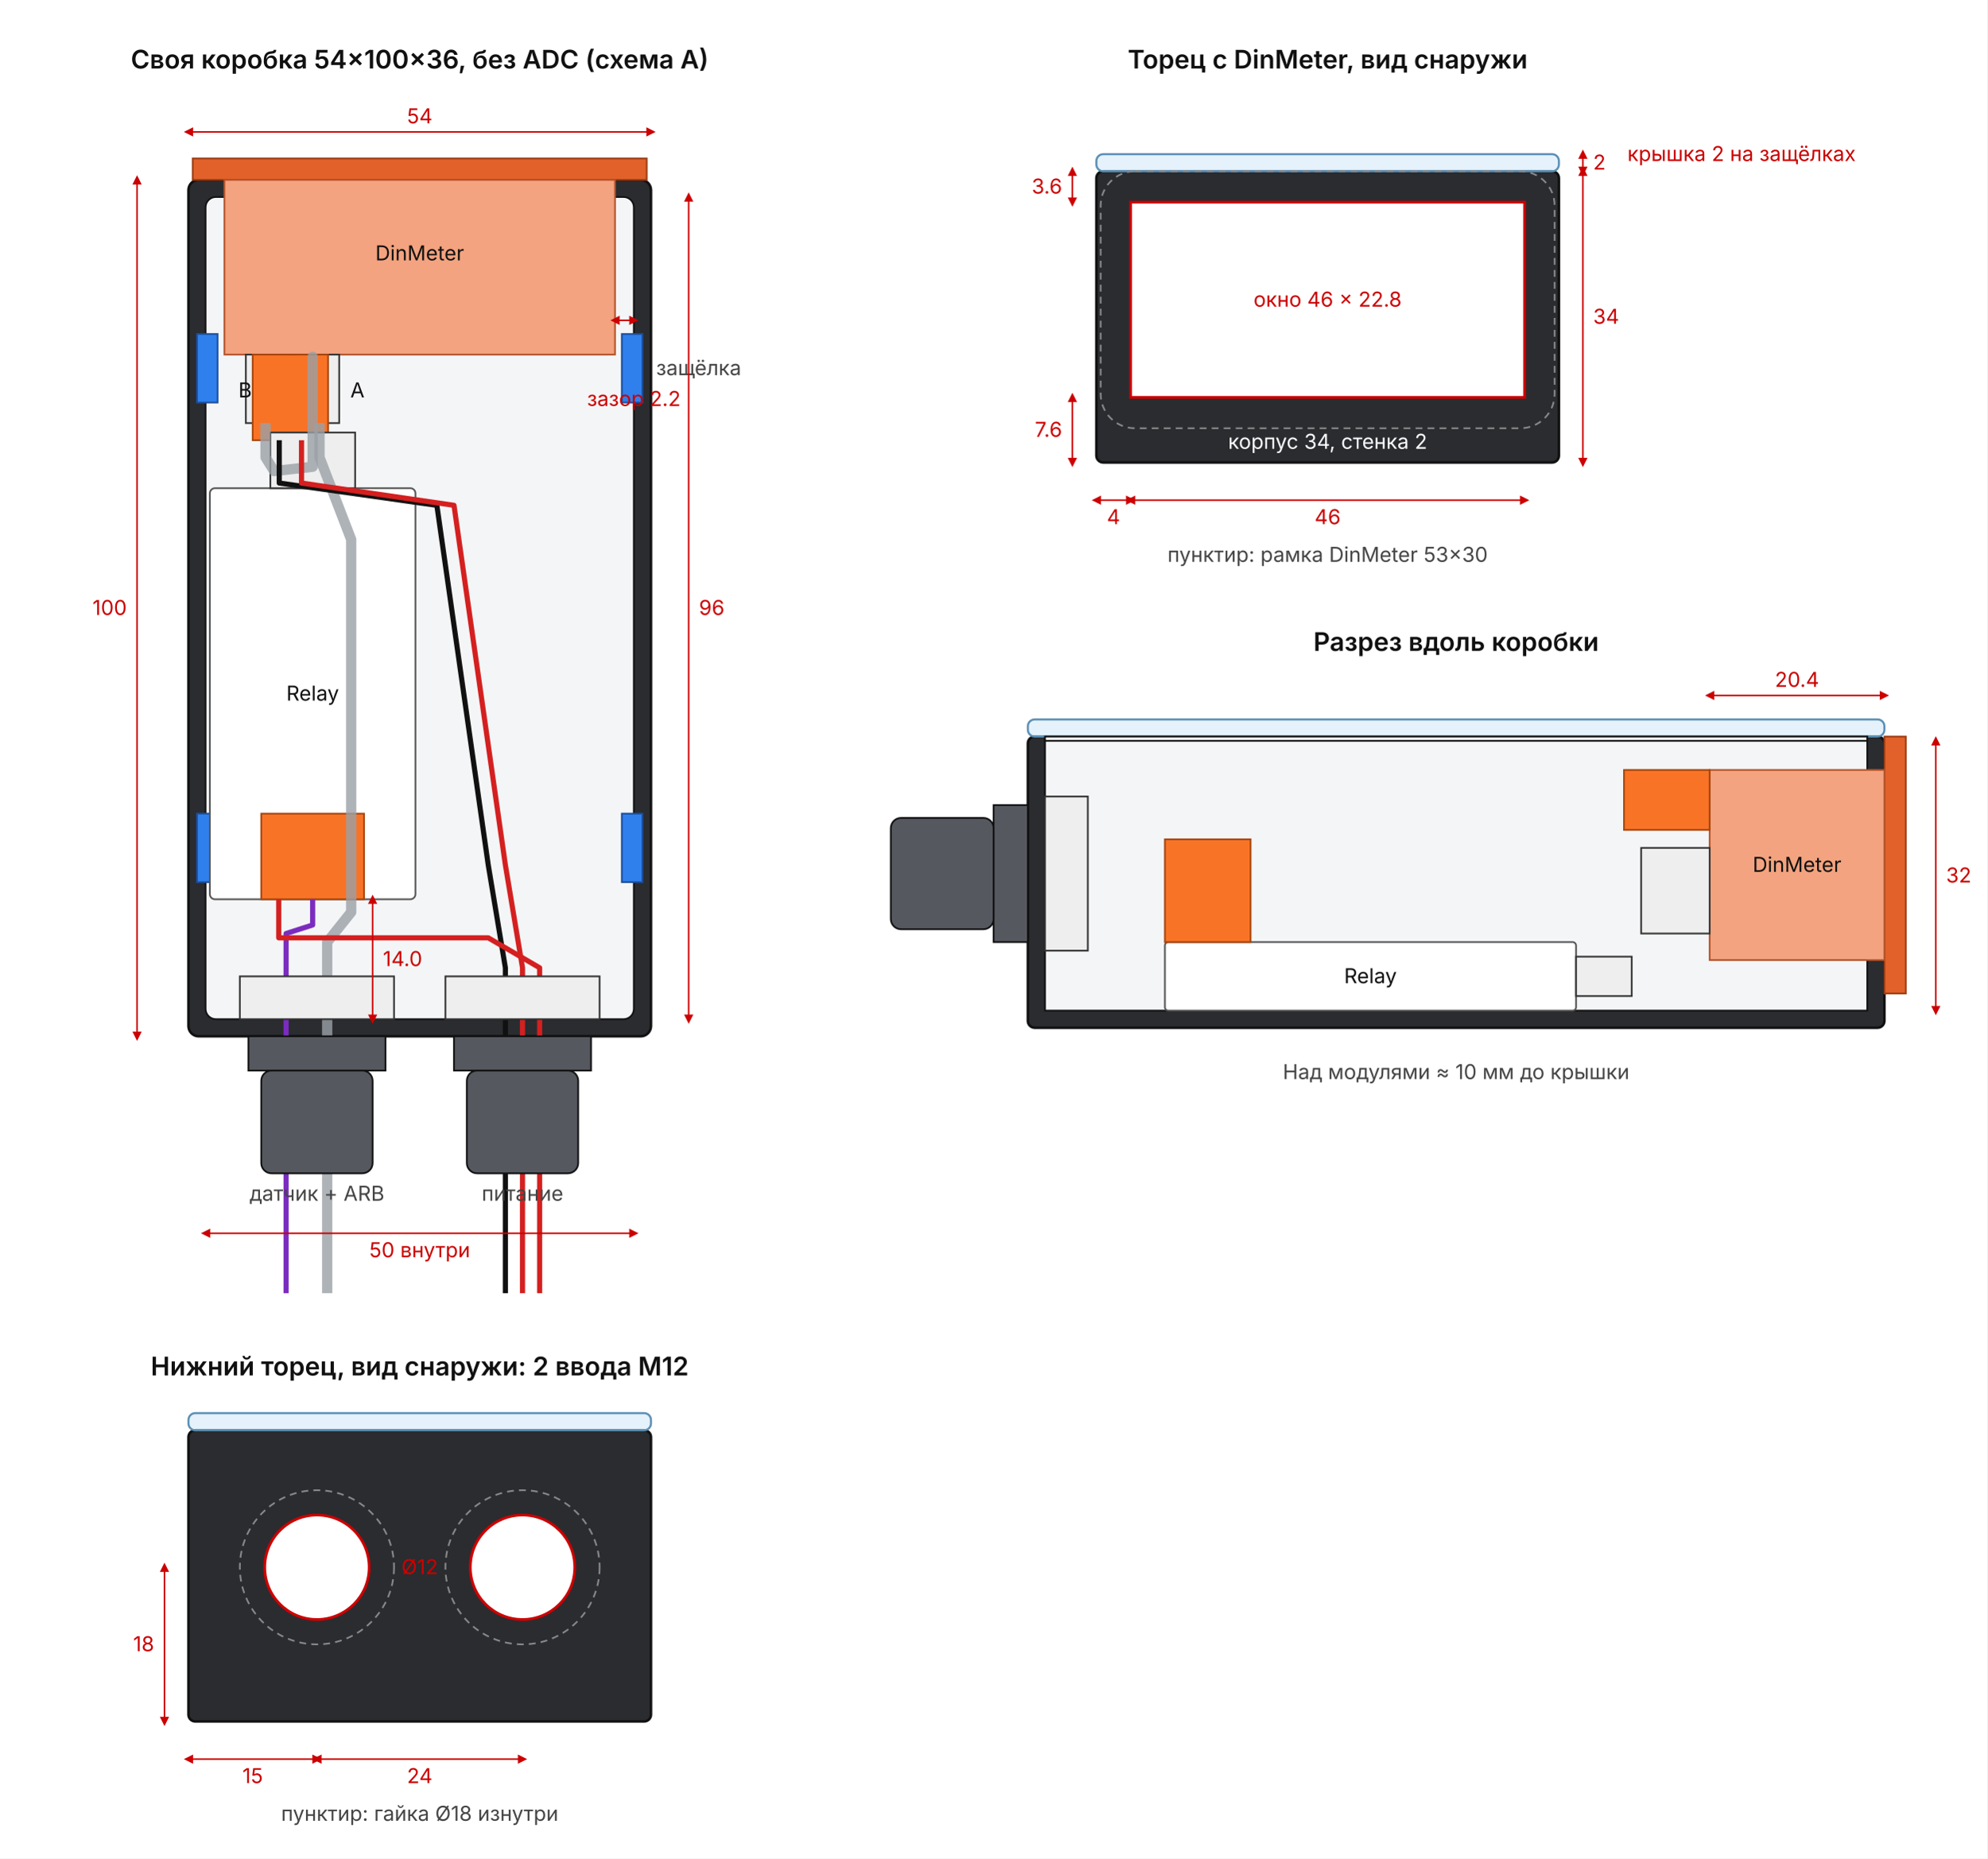
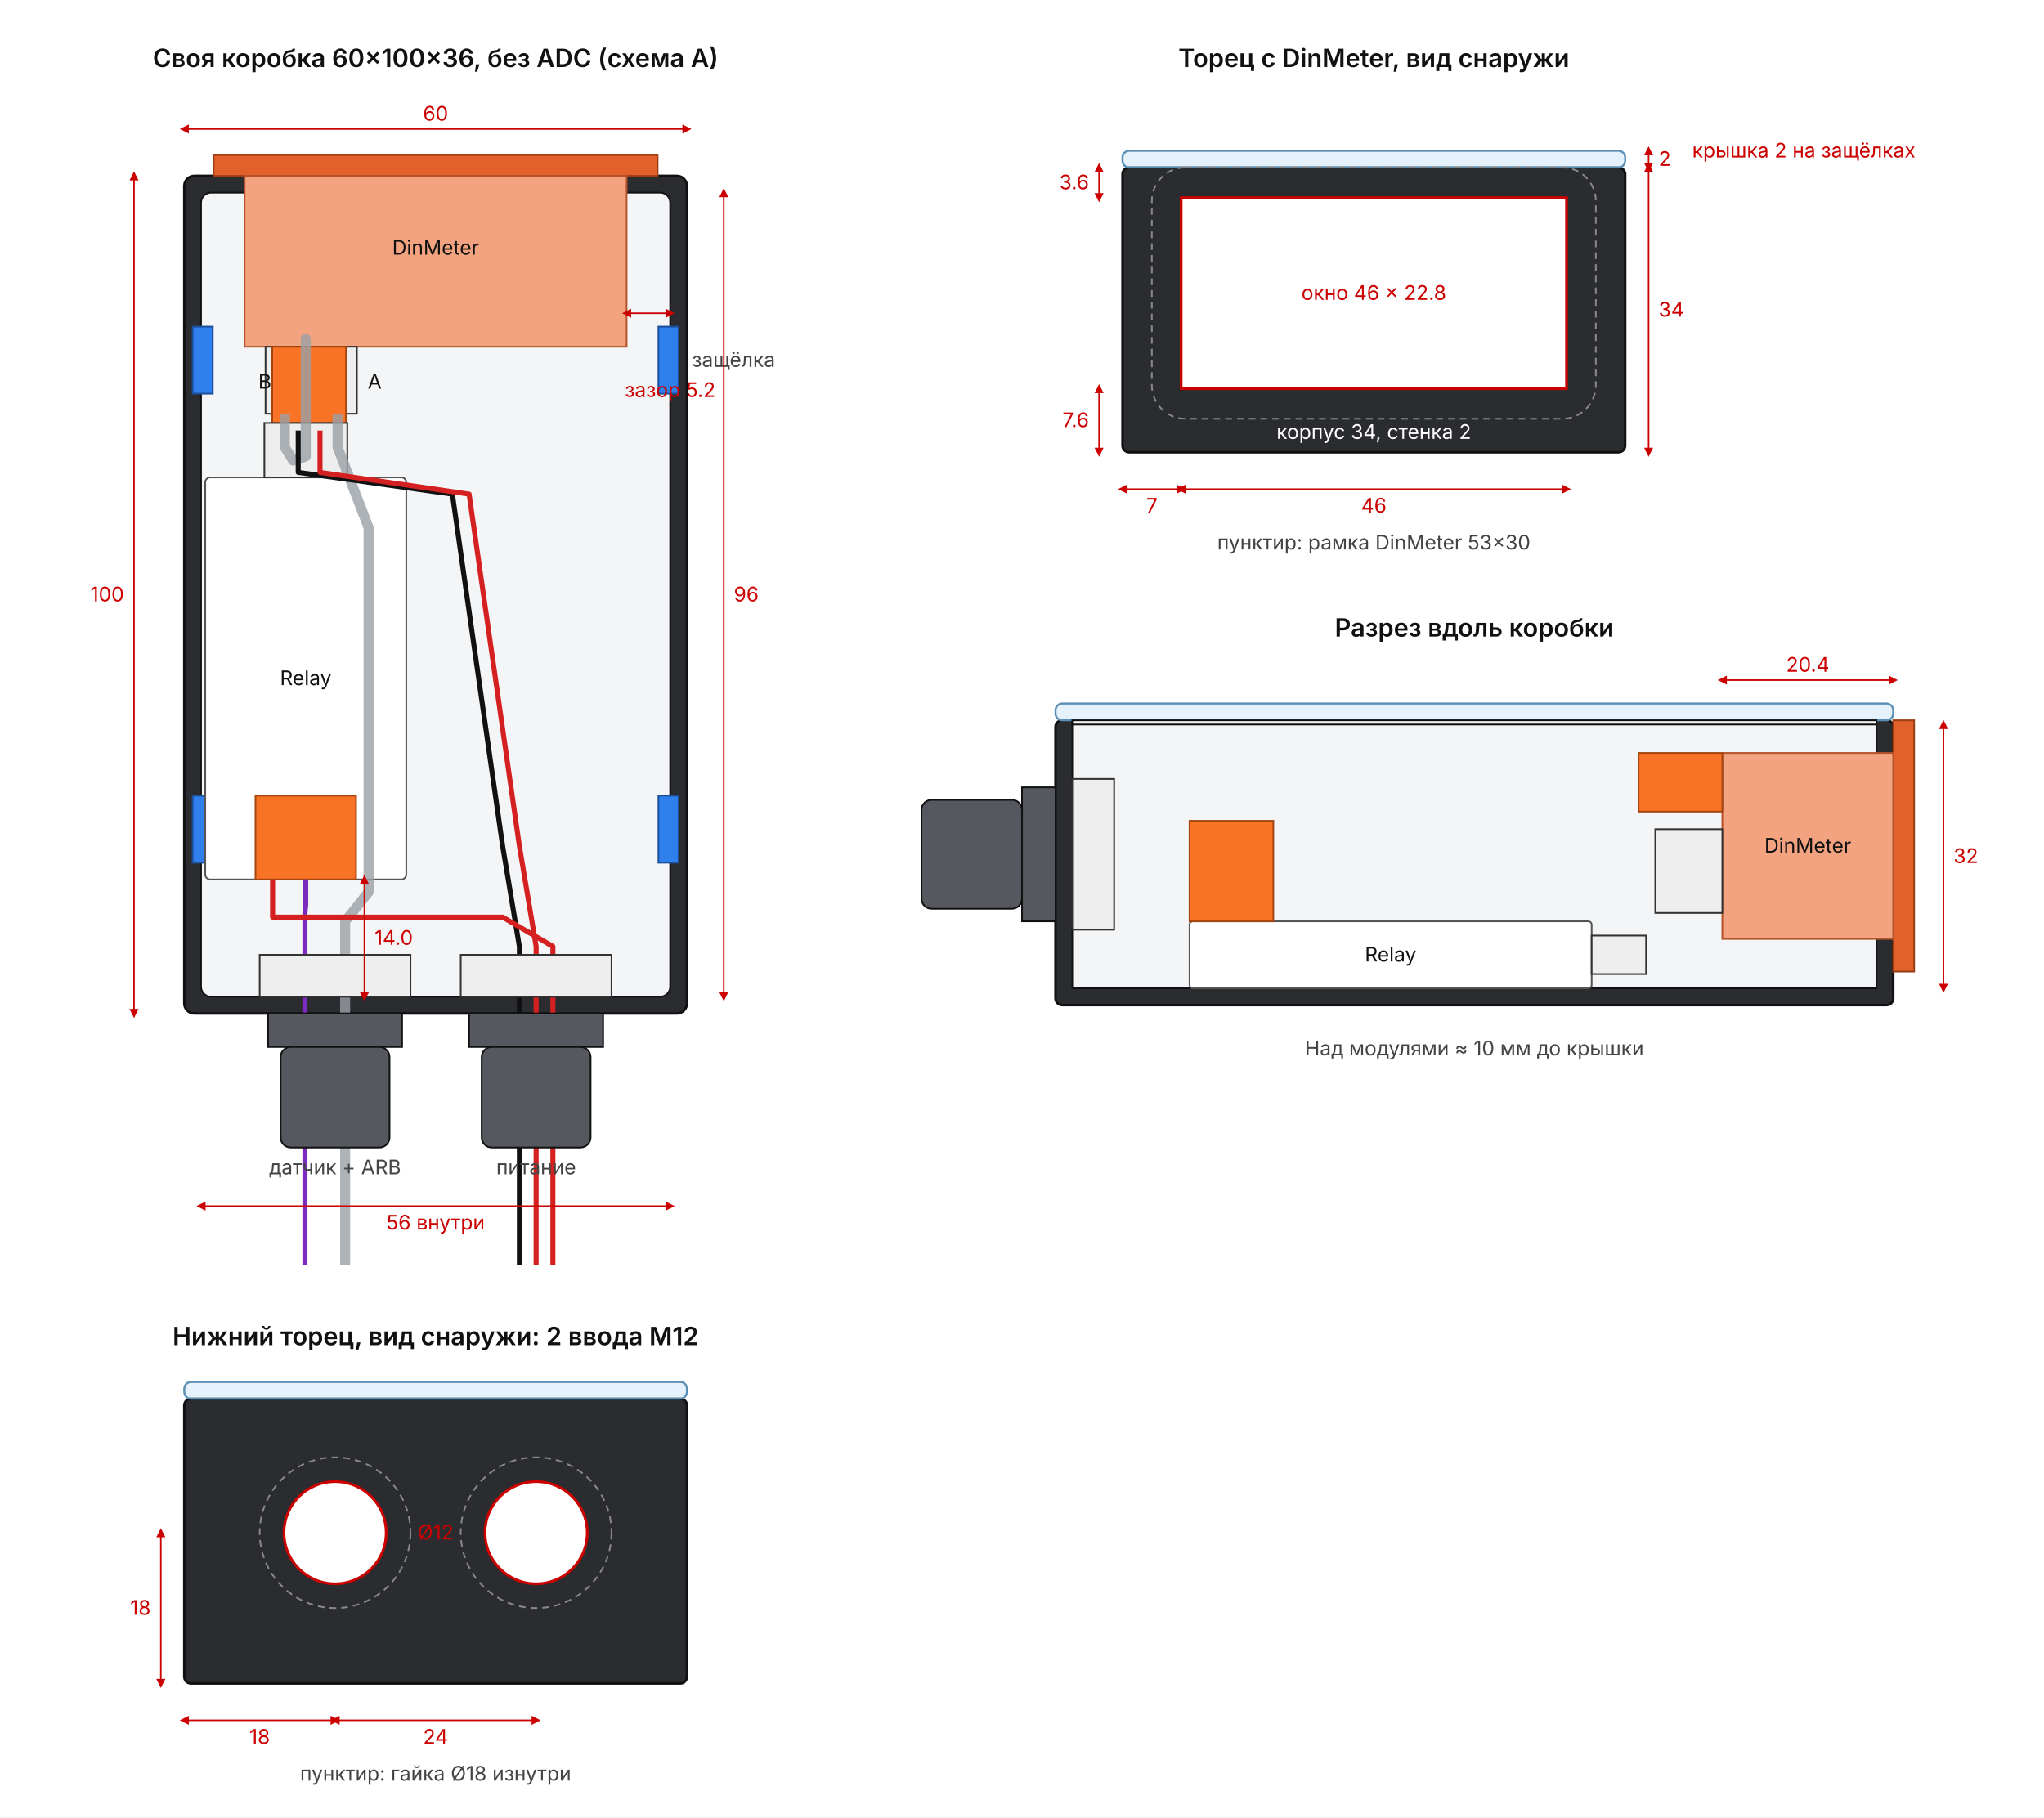
- <svg xmlns="http://www.w3.org/2000/svg" viewBox="0 0 1160 1085" width="1160" height="1085">
+ <svg xmlns="http://www.w3.org/2000/svg" viewBox="0 0 1220 1085" width="1220" height="1085">
  <style>
svg{font-family:Inter,system-ui,sans-serif;font-size:13px}
.part{fill:#2a2c30;stroke:#111;stroke-width:1.5}
.inner{fill:#f4f5f6;stroke:#111;stroke-width:1}
.lid{fill:#cfe7f7;fill-opacity:.55;stroke:#5a8fb5;stroke-width:1.2}
.din{fill:#f3a37f;stroke:#b4532a;stroke-width:1}
.bezel{fill:#e2612a;stroke:#9c3c12;stroke-width:1}
.mod{fill:#fff;stroke:#555;stroke-width:1}
.term{fill:#f97326;stroke:#a6460e;stroke-width:1}
.plug{fill:#eee;stroke:#333;stroke-width:1}
.post{fill:#55585e;stroke:#111;stroke-width:1}
.ins{fill:#c9a04a;stroke:#7a5a18;stroke-width:.8}
.pcb{fill:none;stroke:#888;stroke-width:1;stroke-dasharray:3 2}
.snap{fill:#2f80ed;stroke:#1b4f9c;stroke-width:1}
.cut{fill:#ffb3b3;stroke:#c00;stroke-width:1;stroke-dasharray:3 2}
.hid{fill:none;stroke:#888;stroke-width:1;stroke-dasharray:4 3}
.win{fill:#fff;stroke:#c00;stroke-width:1.6}
.dim{stroke:#c00;stroke-width:.9;fill:none}
.dt{fill:#c00;font-size:12px}
.lab{fill:#111;font-size:12px}
.labw{fill:#fff;font-size:12px}
.ttl{fill:#111;font-size:15px;font-weight:600}
.note{fill:#444;font-size:12px}
</style>
  <defs>
    <marker id="a" viewBox="0 0 10 10" refX="5" refY="5" markerWidth="6" markerHeight="6" orient="auto-start-reverse">
      <path d="M0 0 L10 5 L0 10 z" fill="#c00" />
    </marker>
  </defs>
  <rect width="100%" height="100%" fill="#fff" />
-   <text x="245.0" y="40.0" class="ttl" text-anchor="middle">Своя коробка 54×100×36, без ADC (схема A)</text>
-   <rect x="110.0" y="105.0" width="270.0" height="500.0" rx="6.0" class="part" />
-   <rect x="120.0" y="115.0" width="250.0" height="480.0" rx="6" class="inner" />
+   <text x="260.0" y="40.0" class="ttl" text-anchor="middle">Своя коробка 60×100×36, без ADC (схема A)</text>
+   <rect x="110.0" y="105.0" width="300.0" height="500.0" rx="6.0" class="part" />
+   <rect x="120.0" y="115.0" width="280.0" height="480.0" rx="6" class="inner" />
  <rect x="115.0" y="475.0" width="12.0" height="40.0" rx="0" class="snap" />
  <rect x="115.0" y="195.0" width="12.0" height="40.0" rx="0" class="snap" />
-   <rect x="363.0" y="475.0" width="12.0" height="40.0" rx="0" class="snap" />
-   <rect x="363.0" y="195.0" width="12.0" height="40.0" rx="0" class="snap" />
-   <text x="383.0" y="219.0" class="note" text-anchor="start">защёлка</text>
-   <rect x="112.5" y="92.5" width="265.0" height="12.5" rx="0" class="bezel" />
-   <rect x="131.0" y="105.0" width="228.0" height="102.0" rx="0" class="din" />
-   <text x="245.0" y="152.0" class="lab" text-anchor="middle">DinMeter</text>
-   <rect x="175.0" y="207.0" width="23.0" height="40.0" rx="0" class="plug" />
-   <rect x="143.5" y="207.0" width="23.0" height="40.0" rx="0" class="plug" />
-   <rect x="147.5" y="207.0" width="44.0" height="50.0" rx="0" class="term" />
-   <text x="204.5" y="232.0" class="lab" text-anchor="start">A</text>
-   <text x="147.0" y="232.0" class="lab" text-anchor="end">B</text>
+   <rect x="393.0" y="475.0" width="12.0" height="40.0" rx="0" class="snap" />
+   <rect x="393.0" y="195.0" width="12.0" height="40.0" rx="0" class="snap" />
+   <text x="413.0" y="219.0" class="note" text-anchor="start">защёлка</text>
+   <rect x="127.5" y="92.5" width="265.0" height="12.5" rx="0" class="bezel" />
+   <rect x="146.0" y="105.0" width="228.0" height="102.0" rx="0" class="din" />
+   <text x="260.0" y="152.0" class="lab" text-anchor="middle">DinMeter</text>
+   <rect x="190.0" y="207.0" width="23.0" height="40.0" rx="0" class="plug" />
+   <rect x="158.5" y="207.0" width="23.0" height="40.0" rx="0" class="plug" />
+   <rect x="162.5" y="207.0" width="44.0" height="50.0" rx="0" class="term" />
+   <text x="219.5" y="232.0" class="lab" text-anchor="start">A</text>
+   <text x="162.0" y="232.0" class="lab" text-anchor="end">B</text>
  <rect x="122.5" y="285.0" width="120.0" height="240.0" rx="3" class="mod" />
  <rect x="157.8" y="252.5" width="49.5" height="32.5" rx="0" class="plug" />
  <rect x="152.5" y="475.0" width="60.0" height="50.0" rx="0" class="term" />
  <text x="182.5" y="409.0" class="lab" text-anchor="middle">Relay</text>
-   <polyline fill="none" stroke="#9aa0a6" stroke-width="6" stroke-linejoin="round" stroke-opacity=".8" points="155.0,247.0 155.0,267.0 160.0,275.0 182.5,272.5 182.5,218.3 182.5,208.3 182.5,232.5 182.5,252.5" />
-   <polyline fill="none" stroke="#9aa0a6" stroke-width="6" stroke-linejoin="round" stroke-opacity=".8" points="186.5,247.0 186.5,267.0 205.0,315.0 205.0,532.5 191.0,550.0 191.0,565.0 191.0,755.0" />
-   <polyline fill="none" stroke="#7b2cbf" stroke-width="3" stroke-linejoin="round" points="182.5,525.0 182.5,540.0 167.0,545.0 167.0,565.0 167.0,755.0" />
-   <polyline fill="none" stroke="#111" stroke-width="3" stroke-linejoin="round" points="295.0,755.0 295.0,565.0 285.0,505.0 255.0,295.0 163.0,282.0 163.0,257.0" />
-   <polyline fill="none" stroke="#d42020" stroke-width="3" stroke-linejoin="round" points="305.0,755.0 305.0,565.0 295.0,505.0 265.0,295.0 176.0,282.0 176.0,257.0" />
-   <polyline fill="none" stroke="#d42020" stroke-width="3" stroke-linejoin="round" points="315.0,755.0 315.0,565.0 285.0,547.5 162.7,547.5 162.7,540.0 162.7,525.0" />
-   <rect x="140.0" y="570.0" width="90.0" height="25.0" rx="0" class="plug" />
-   <rect x="145.0" y="605.0" width="80.0" height="20.0" rx="0" class="post" />
-   <rect x="152.5" y="625.0" width="65.0" height="60.0" rx="6" class="post" />
-   <rect x="260.0" y="570.0" width="90.0" height="25.0" rx="0" class="plug" />
-   <rect x="265.0" y="605.0" width="80.0" height="20.0" rx="0" class="post" />
-   <rect x="272.5" y="625.0" width="65.0" height="60.0" rx="6" class="post" />
-   <text x="305.0" y="701.0" class="note" text-anchor="middle">питание</text>
-   <text x="185.0" y="701.0" class="note" text-anchor="middle">датчик + ARB</text>
-   <line x1="110.0" y1="77.0" x2="380.0" y2="77.0" class="dim" marker-start="url(#a)" marker-end="url(#a)" />
-   <text x="245.0" y="72.0" class="dt" text-anchor="middle">54</text>
-   <line x1="120.0" y1="720.0" x2="370.0" y2="720.0" class="dim" marker-start="url(#a)" marker-end="url(#a)" />
-   <text x="245.0" y="734.0" class="dt" text-anchor="middle">50 внутри</text>
+   <polyline fill="none" stroke="#9aa0a6" stroke-width="6" stroke-linejoin="round" stroke-opacity=".8" points="170.0,247.0 170.0,267.0 175.0,275.0 182.5,272.5 182.5,212.3 182.5,202.3 182.5,232.5 182.5,252.5" />
+   <polyline fill="none" stroke="#9aa0a6" stroke-width="6" stroke-linejoin="round" stroke-opacity=".8" points="201.5,247.0 201.5,267.0 220.0,315.0 220.0,532.5 206.0,550.0 206.0,565.0 206.0,755.0" />
+   <polyline fill="none" stroke="#7b2cbf" stroke-width="3" stroke-linejoin="round" points="182.5,525.0 182.5,540.0 182.0,545.0 182.0,565.0 182.0,755.0" />
+   <polyline fill="none" stroke="#111" stroke-width="3" stroke-linejoin="round" points="310.0,755.0 310.0,565.0 300.0,505.0 270.0,295.0 178.0,282.0 178.0,257.0" />
+   <polyline fill="none" stroke="#d42020" stroke-width="3" stroke-linejoin="round" points="320.0,755.0 320.0,565.0 310.0,505.0 280.0,295.0 191.0,282.0 191.0,257.0" />
+   <polyline fill="none" stroke="#d42020" stroke-width="3" stroke-linejoin="round" points="330.0,755.0 330.0,565.0 300.0,547.5 162.7,547.5 162.7,540.0 162.7,525.0" />
+   <rect x="155.0" y="570.0" width="90.0" height="25.0" rx="0" class="plug" />
+   <rect x="160.0" y="605.0" width="80.0" height="20.0" rx="0" class="post" />
+   <rect x="167.5" y="625.0" width="65.0" height="60.0" rx="6" class="post" />
+   <rect x="275.0" y="570.0" width="90.0" height="25.0" rx="0" class="plug" />
+   <rect x="280.0" y="605.0" width="80.0" height="20.0" rx="0" class="post" />
+   <rect x="287.5" y="625.0" width="65.0" height="60.0" rx="6" class="post" />
+   <text x="320.0" y="701.0" class="note" text-anchor="middle">питание</text>
+   <text x="200.0" y="701.0" class="note" text-anchor="middle">датчик + ARB</text>
+   <line x1="110.0" y1="77.0" x2="410.0" y2="77.0" class="dim" marker-start="url(#a)" marker-end="url(#a)" />
+   <text x="260.0" y="72.0" class="dt" text-anchor="middle">60</text>
+   <line x1="120.0" y1="720.0" x2="400.0" y2="720.0" class="dim" marker-start="url(#a)" marker-end="url(#a)" />
+   <text x="260.0" y="734.0" class="dt" text-anchor="middle">56 внутри</text>
  <line x1="80.0" y1="105.0" x2="80.0" y2="605.0" class="dim" marker-start="url(#a)" marker-end="url(#a)" />
  <text x="74.0" y="359.0" class="dt" text-anchor="end">100</text>
-   <line x1="402.0" y1="115.0" x2="402.0" y2="595.0" class="dim" marker-start="url(#a)" marker-end="url(#a)" />
-   <text x="408.0" y="359.0" class="dt" text-anchor="start">96</text>
-   <line x1="359.0" y1="187.0" x2="370.0" y2="187.0" class="dim" marker-start="url(#a)" marker-end="url(#a)" />
-   <text x="364.5" y="182.0" class="dt" text-anchor="middle" />
-   <text x="370.0" y="237.0" class="dt" text-anchor="middle">зазор 2.2</text>
+   <line x1="432.0" y1="115.0" x2="432.0" y2="595.0" class="dim" marker-start="url(#a)" marker-end="url(#a)" />
+   <text x="438.0" y="359.0" class="dt" text-anchor="start">96</text>
+   <line x1="374.0" y1="187.0" x2="400.0" y2="187.0" class="dim" marker-start="url(#a)" marker-end="url(#a)" />
+   <text x="387.0" y="182.0" class="dt" text-anchor="middle" />
+   <text x="400.0" y="237.0" class="dt" text-anchor="middle">зазор 5.2</text>
  <line x1="217.5" y1="525.0" x2="217.5" y2="595.0" class="dim" marker-start="url(#a)" marker-end="url(#a)" />
  <text x="223.5" y="564.0" class="dt" text-anchor="start">14.0</text>
-   <text x="775.0" y="40.0" class="ttl" text-anchor="middle">Торец с DinMeter, вид снаружи</text>
-   <rect x="640.0" y="100.0" width="270.0" height="170.0" rx="4" class="part" />
-   <rect x="640.0" y="90.0" width="270.0" height="10.0" rx="4" class="lid" />
-   <text x="775.0" y="99.0" class="lab" text-anchor="middle" />
-   <text x="950.0" y="94.0" class="dt" text-anchor="start">крышка 2 на защёлках</text>
-   <rect x="642.5" y="100.0" width="265.0" height="150.0" rx="20.0" class="hid" />
-   <rect x="660.0" y="118.0" width="230.0" height="114.0" rx="0" class="win" />
-   <text x="775.0" y="179.0" class="dt" text-anchor="middle">окно 46 × 22.8</text>
-   <text x="775.0" y="262.0" class="labw" text-anchor="middle">корпус 34, стенка 2</text>
-   <line x1="626.0" y1="232.0" x2="626.0" y2="270.0" class="dim" marker-start="url(#a)" marker-end="url(#a)" />
-   <text x="620.0" y="255.0" class="dt" text-anchor="end">7.6</text>
-   <line x1="626.0" y1="100.0" x2="626.0" y2="118.0" class="dim" marker-start="url(#a)" marker-end="url(#a)" />
-   <text x="620.0" y="113.0" class="dt" text-anchor="end">3.6</text>
-   <line x1="924.0" y1="100.0" x2="924.0" y2="270.0" class="dim" marker-start="url(#a)" marker-end="url(#a)" />
-   <text x="930.0" y="189.0" class="dt" text-anchor="start">34</text>
-   <line x1="924.0" y1="90.0" x2="924.0" y2="100.0" class="dim" marker-start="url(#a)" marker-end="url(#a)" />
-   <text x="930.0" y="99.0" class="dt" text-anchor="start">2</text>
-   <line x1="640.0" y1="292.0" x2="660.0" y2="292.0" class="dim" marker-start="url(#a)" marker-end="url(#a)" />
-   <text x="650.0" y="306.0" class="dt" text-anchor="middle">4</text>
-   <line x1="660.0" y1="292.0" x2="890.0" y2="292.0" class="dim" marker-start="url(#a)" marker-end="url(#a)" />
-   <text x="775.0" y="306.0" class="dt" text-anchor="middle">46</text>
-   <text x="775.0" y="328.0" class="note" text-anchor="middle">пунктир: рамка DinMeter 53×30</text>
-   <text x="850.0" y="380.0" class="ttl" text-anchor="middle">Разрез вдоль коробки</text>
-   <rect x="600.0" y="430.0" width="500.0" height="170.0" rx="4" class="part" />
-   <rect x="610.0" y="430.0" width="480.0" height="160.0" rx="0" class="inner" />
-   <rect x="600.0" y="420.0" width="500.0" height="10.0" rx="4" class="lid" />
-   <rect x="610.0" y="430.0" width="480.0" height="2.5" rx="0" class="inner" />
-   <rect x="1100.0" y="430.0" width="12.5" height="150.0" rx="0" class="bezel" />
-   <rect x="998.0" y="449.5" width="102.0" height="111.0" rx="0" class="din" />
-   <text x="1049.0" y="509.0" class="lab" text-anchor="middle">DinMeter</text>
-   <rect x="958.0" y="495.0" width="40.0" height="50.0" rx="0" class="plug" />
-   <rect x="948.0" y="449.5" width="50.0" height="35.0" rx="0" class="term" />
-   <rect x="680.0" y="550.0" width="240.0" height="40.0" rx="2" class="mod" />
-   <rect x="680.0" y="490.0" width="50.0" height="60.0" rx="0" class="term" />
-   <rect x="920.0" y="558.5" width="32.5" height="23.0" rx="0" class="plug" />
-   <text x="800.0" y="574.0" class="lab" text-anchor="middle">Relay</text>
-   <rect x="610.0" y="465.0" width="25.0" height="90.0" rx="0" class="plug" />
-   <rect x="580.0" y="470.0" width="20.0" height="80.0" rx="0" class="post" />
-   <rect x="520.0" y="477.5" width="60.0" height="65.0" rx="6" class="post" />
-   <line x1="1130.0" y1="432.5" x2="1130.0" y2="590.0" class="dim" marker-start="url(#a)" marker-end="url(#a)" />
-   <text x="1136.0" y="515.2" class="dt" text-anchor="start">32</text>
-   <line x1="998.0" y1="406.0" x2="1100.0" y2="406.0" class="dim" marker-start="url(#a)" marker-end="url(#a)" />
-   <text x="1049.0" y="401.0" class="dt" text-anchor="middle">20.4</text>
-   <text x="850.0" y="630.0" class="note" text-anchor="middle">Над модулями ≈ 10 мм до крышки</text>
-   <text x="245.0" y="803.0" class="ttl" text-anchor="middle">Нижний торец, вид снаружи: 2 ввода M12</text>
-   <rect x="110.0" y="835.0" width="270.0" height="170.0" rx="4" class="part" />
-   <rect x="110.0" y="825.0" width="270.0" height="10.0" rx="4" class="lid" />
-   <circle cx="185.0" cy="915.0" r="45.0" class="hid" />
-   <circle cx="185.0" cy="915.0" r="30.5" class="win" />
-   <circle cx="305.0" cy="915.0" r="45.0" class="hid" />
-   <circle cx="305.0" cy="915.0" r="30.5" class="win" />
-   <text x="245.0" y="919.0" class="dt" text-anchor="middle">Ø12</text>
-   <line x1="110.0" y1="1027.0" x2="185.0" y2="1027.0" class="dim" marker-start="url(#a)" marker-end="url(#a)" />
-   <text x="147.5" y="1041.0" class="dt" text-anchor="middle">15</text>
-   <line x1="185.0" y1="1027.0" x2="305.0" y2="1027.0" class="dim" marker-start="url(#a)" marker-end="url(#a)" />
-   <text x="245.0" y="1041.0" class="dt" text-anchor="middle">24</text>
+   <text x="820.0" y="40.0" class="ttl" text-anchor="middle">Торец с DinMeter, вид снаружи</text>
+   <rect x="670.0" y="100.0" width="300.0" height="170.0" rx="4" class="part" />
+   <rect x="670.0" y="90.0" width="300.0" height="10.0" rx="4" class="lid" />
+   <text x="820.0" y="99.0" class="lab" text-anchor="middle" />
+   <text x="1010.0" y="94.0" class="dt" text-anchor="start">крышка 2 на защёлках</text>
+   <rect x="687.5" y="100.0" width="265.0" height="150.0" rx="20.0" class="hid" />
+   <rect x="705.0" y="118.0" width="230.0" height="114.0" rx="0" class="win" />
+   <text x="820.0" y="179.0" class="dt" text-anchor="middle">окно 46 × 22.8</text>
+   <text x="820.0" y="262.0" class="labw" text-anchor="middle">корпус 34, стенка 2</text>
+   <line x1="656.0" y1="232.0" x2="656.0" y2="270.0" class="dim" marker-start="url(#a)" marker-end="url(#a)" />
+   <text x="650.0" y="255.0" class="dt" text-anchor="end">7.6</text>
+   <line x1="656.0" y1="100.0" x2="656.0" y2="118.0" class="dim" marker-start="url(#a)" marker-end="url(#a)" />
+   <text x="650.0" y="113.0" class="dt" text-anchor="end">3.6</text>
+   <line x1="984.0" y1="100.0" x2="984.0" y2="270.0" class="dim" marker-start="url(#a)" marker-end="url(#a)" />
+   <text x="990.0" y="189.0" class="dt" text-anchor="start">34</text>
+   <line x1="984.0" y1="90.0" x2="984.0" y2="100.0" class="dim" marker-start="url(#a)" marker-end="url(#a)" />
+   <text x="990.0" y="99.0" class="dt" text-anchor="start">2</text>
+   <line x1="670.0" y1="292.0" x2="705.0" y2="292.0" class="dim" marker-start="url(#a)" marker-end="url(#a)" />
+   <text x="687.5" y="306.0" class="dt" text-anchor="middle">7</text>
+   <line x1="705.0" y1="292.0" x2="935.0" y2="292.0" class="dim" marker-start="url(#a)" marker-end="url(#a)" />
+   <text x="820.0" y="306.0" class="dt" text-anchor="middle">46</text>
+   <text x="820.0" y="328.0" class="note" text-anchor="middle">пунктир: рамка DinMeter 53×30</text>
+   <text x="880.0" y="380.0" class="ttl" text-anchor="middle">Разрез вдоль коробки</text>
+   <rect x="630.0" y="430.0" width="500.0" height="170.0" rx="4" class="part" />
+   <rect x="640.0" y="430.0" width="480.0" height="160.0" rx="0" class="inner" />
+   <rect x="630.0" y="420.0" width="500.0" height="10.0" rx="4" class="lid" />
+   <rect x="640.0" y="430.0" width="480.0" height="2.5" rx="0" class="inner" />
+   <rect x="1130.0" y="430.0" width="12.5" height="150.0" rx="0" class="bezel" />
+   <rect x="1028.0" y="449.5" width="102.0" height="111.0" rx="0" class="din" />
+   <text x="1079.0" y="509.0" class="lab" text-anchor="middle">DinMeter</text>
+   <rect x="988.0" y="495.0" width="40.0" height="50.0" rx="0" class="plug" />
+   <rect x="978.0" y="449.5" width="50.0" height="35.0" rx="0" class="term" />
+   <rect x="710.0" y="550.0" width="240.0" height="40.0" rx="2" class="mod" />
+   <rect x="710.0" y="490.0" width="50.0" height="60.0" rx="0" class="term" />
+   <rect x="950.0" y="558.5" width="32.5" height="23.0" rx="0" class="plug" />
+   <text x="830.0" y="574.0" class="lab" text-anchor="middle">Relay</text>
+   <rect x="640.0" y="465.0" width="25.0" height="90.0" rx="0" class="plug" />
+   <rect x="610.0" y="470.0" width="20.0" height="80.0" rx="0" class="post" />
+   <rect x="550.0" y="477.5" width="60.0" height="65.0" rx="6" class="post" />
+   <line x1="1160.0" y1="432.5" x2="1160.0" y2="590.0" class="dim" marker-start="url(#a)" marker-end="url(#a)" />
+   <text x="1166.0" y="515.2" class="dt" text-anchor="start">32</text>
+   <line x1="1028.0" y1="406.0" x2="1130.0" y2="406.0" class="dim" marker-start="url(#a)" marker-end="url(#a)" />
+   <text x="1079.0" y="401.0" class="dt" text-anchor="middle">20.4</text>
+   <text x="880.0" y="630.0" class="note" text-anchor="middle">Над модулями ≈ 10 мм до крышки</text>
+   <text x="260.0" y="803.0" class="ttl" text-anchor="middle">Нижний торец, вид снаружи: 2 ввода M12</text>
+   <rect x="110.0" y="835.0" width="300.0" height="170.0" rx="4" class="part" />
+   <rect x="110.0" y="825.0" width="300.0" height="10.0" rx="4" class="lid" />
+   <circle cx="200.0" cy="915.0" r="45.0" class="hid" />
+   <circle cx="200.0" cy="915.0" r="30.5" class="win" />
+   <circle cx="320.0" cy="915.0" r="45.0" class="hid" />
+   <circle cx="320.0" cy="915.0" r="30.5" class="win" />
+   <text x="260.0" y="919.0" class="dt" text-anchor="middle">Ø12</text>
+   <line x1="110.0" y1="1027.0" x2="200.0" y2="1027.0" class="dim" marker-start="url(#a)" marker-end="url(#a)" />
+   <text x="155.0" y="1041.0" class="dt" text-anchor="middle">18</text>
+   <line x1="200.0" y1="1027.0" x2="320.0" y2="1027.0" class="dim" marker-start="url(#a)" marker-end="url(#a)" />
+   <text x="260.0" y="1041.0" class="dt" text-anchor="middle">24</text>
  <line x1="96.0" y1="915.0" x2="96.0" y2="1005.0" class="dim" marker-start="url(#a)" marker-end="url(#a)" />
  <text x="90.0" y="964.0" class="dt" text-anchor="end">18</text>
-   <text x="245.0" y="1063.0" class="note" text-anchor="middle">пунктир: гайка Ø18 изнутри</text>
+   <text x="260.0" y="1063.0" class="note" text-anchor="middle">пунктир: гайка Ø18 изнутри</text>
</svg>
